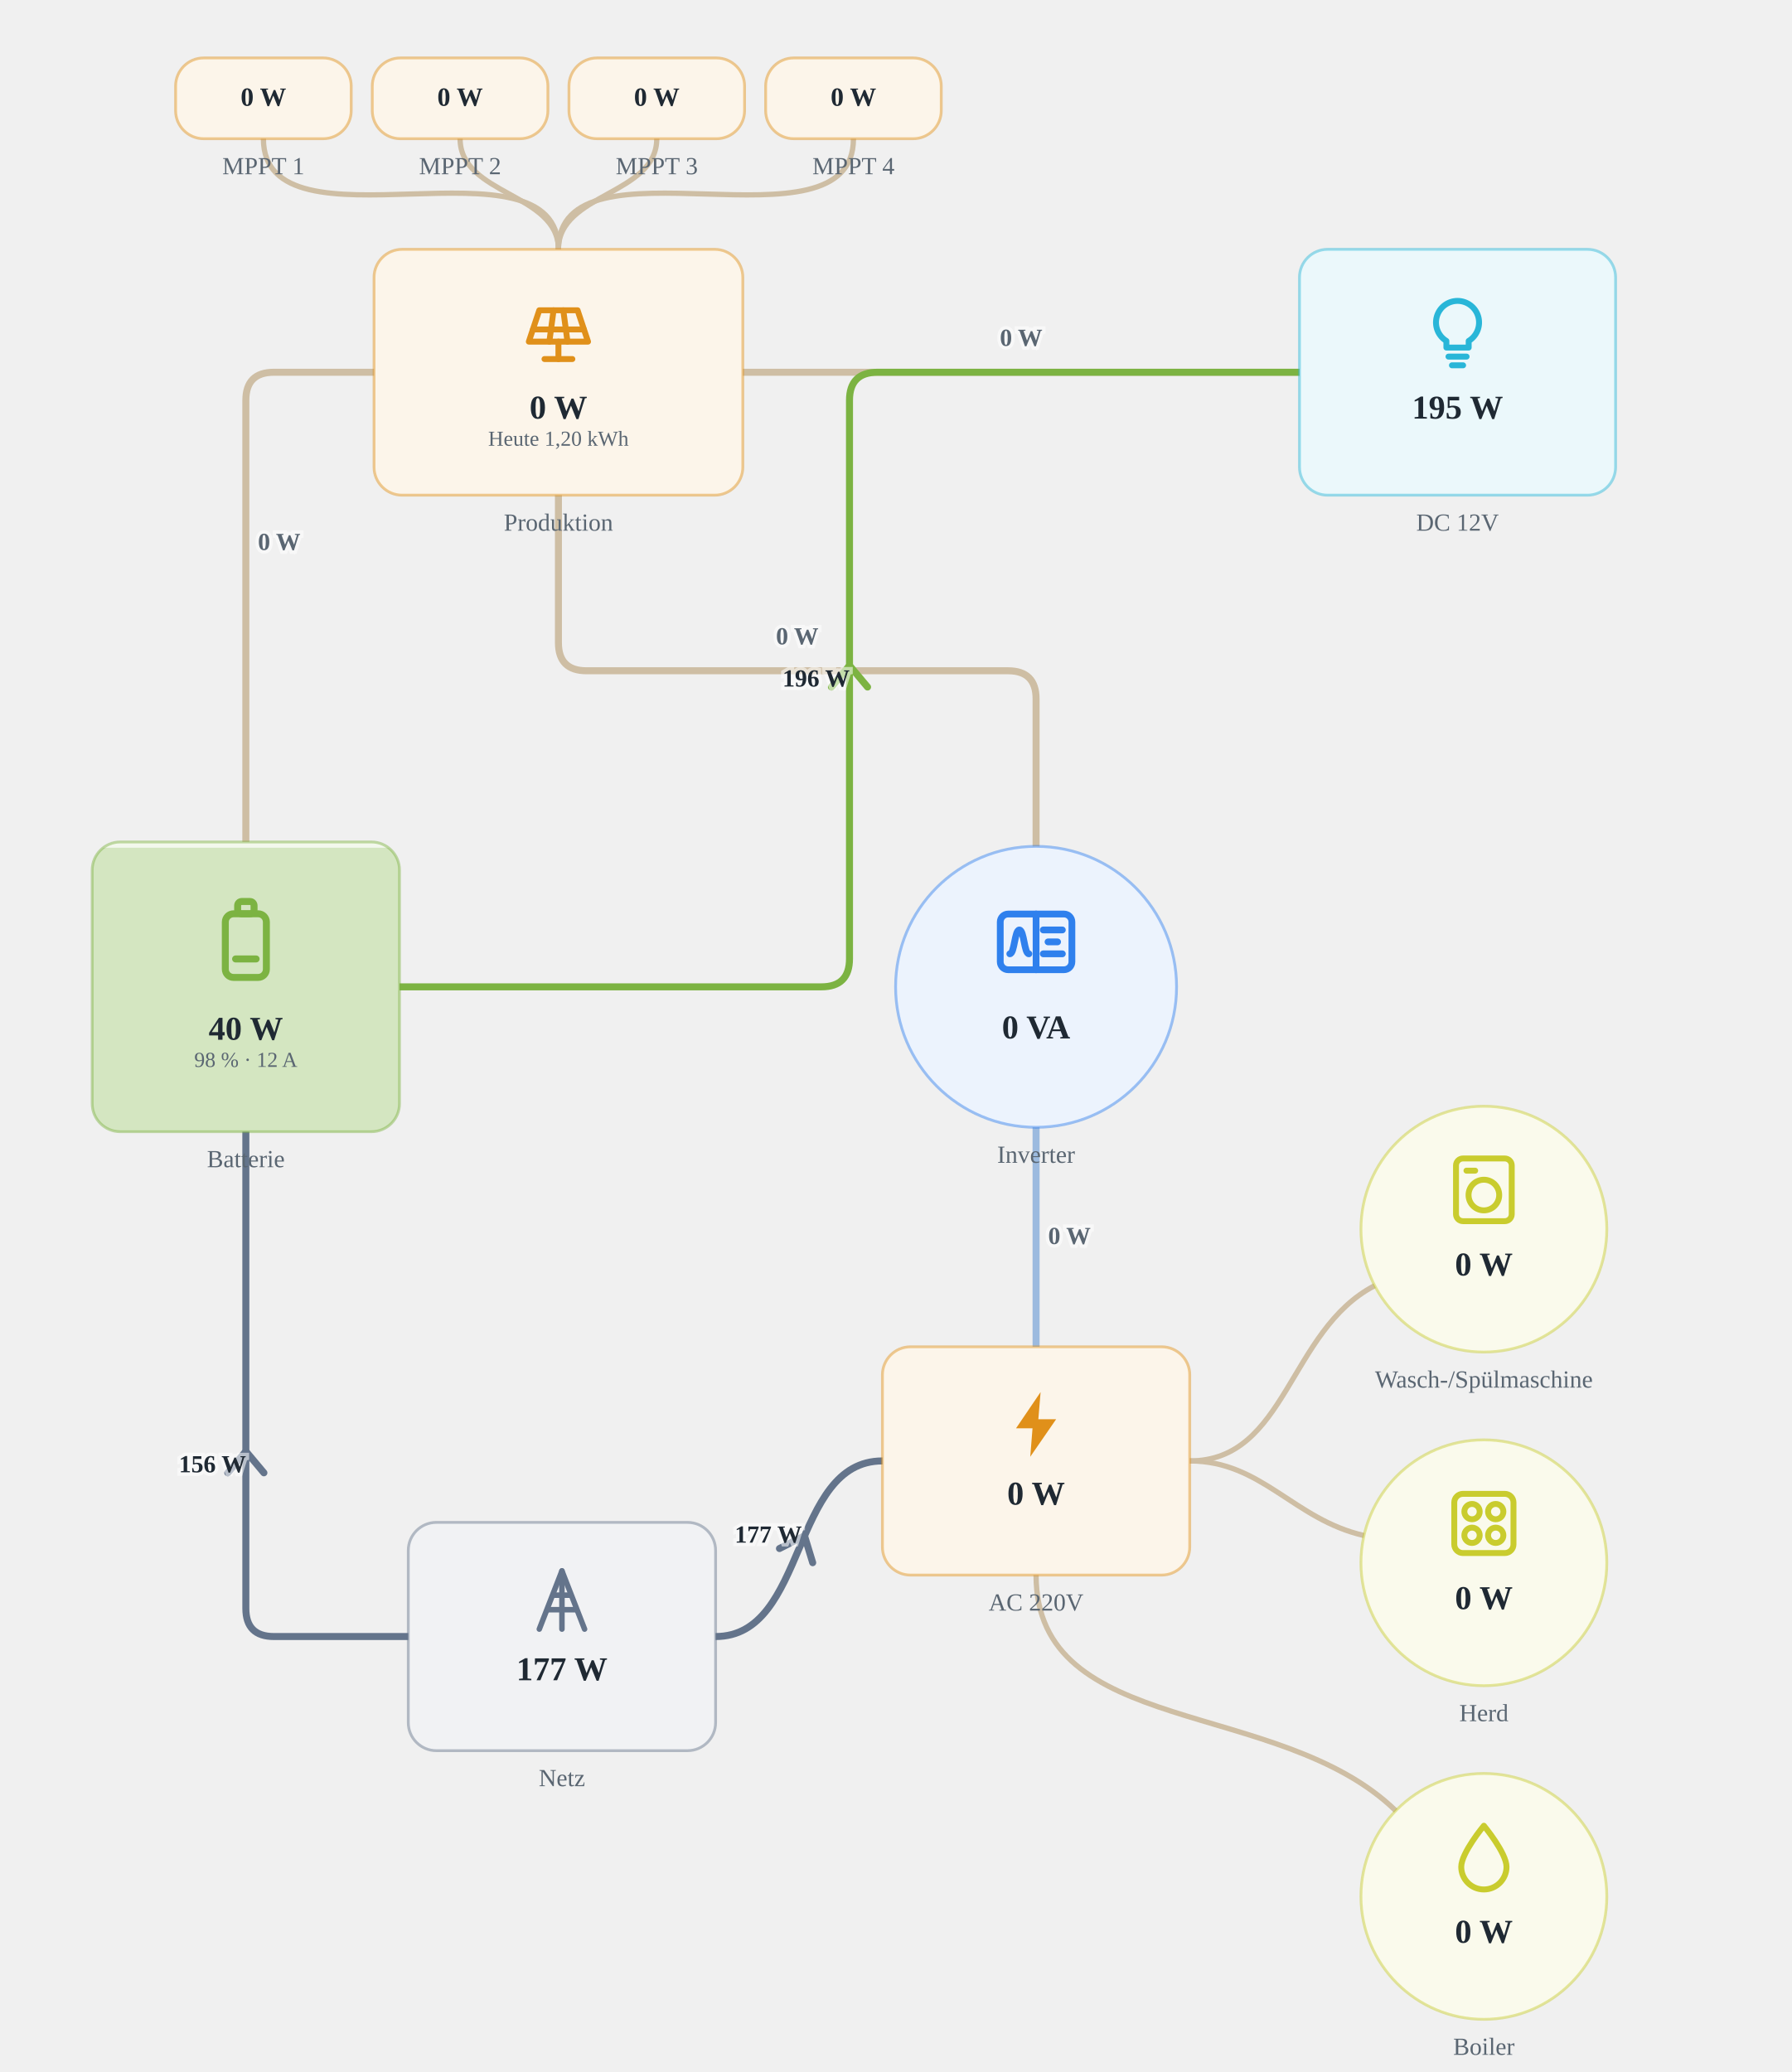
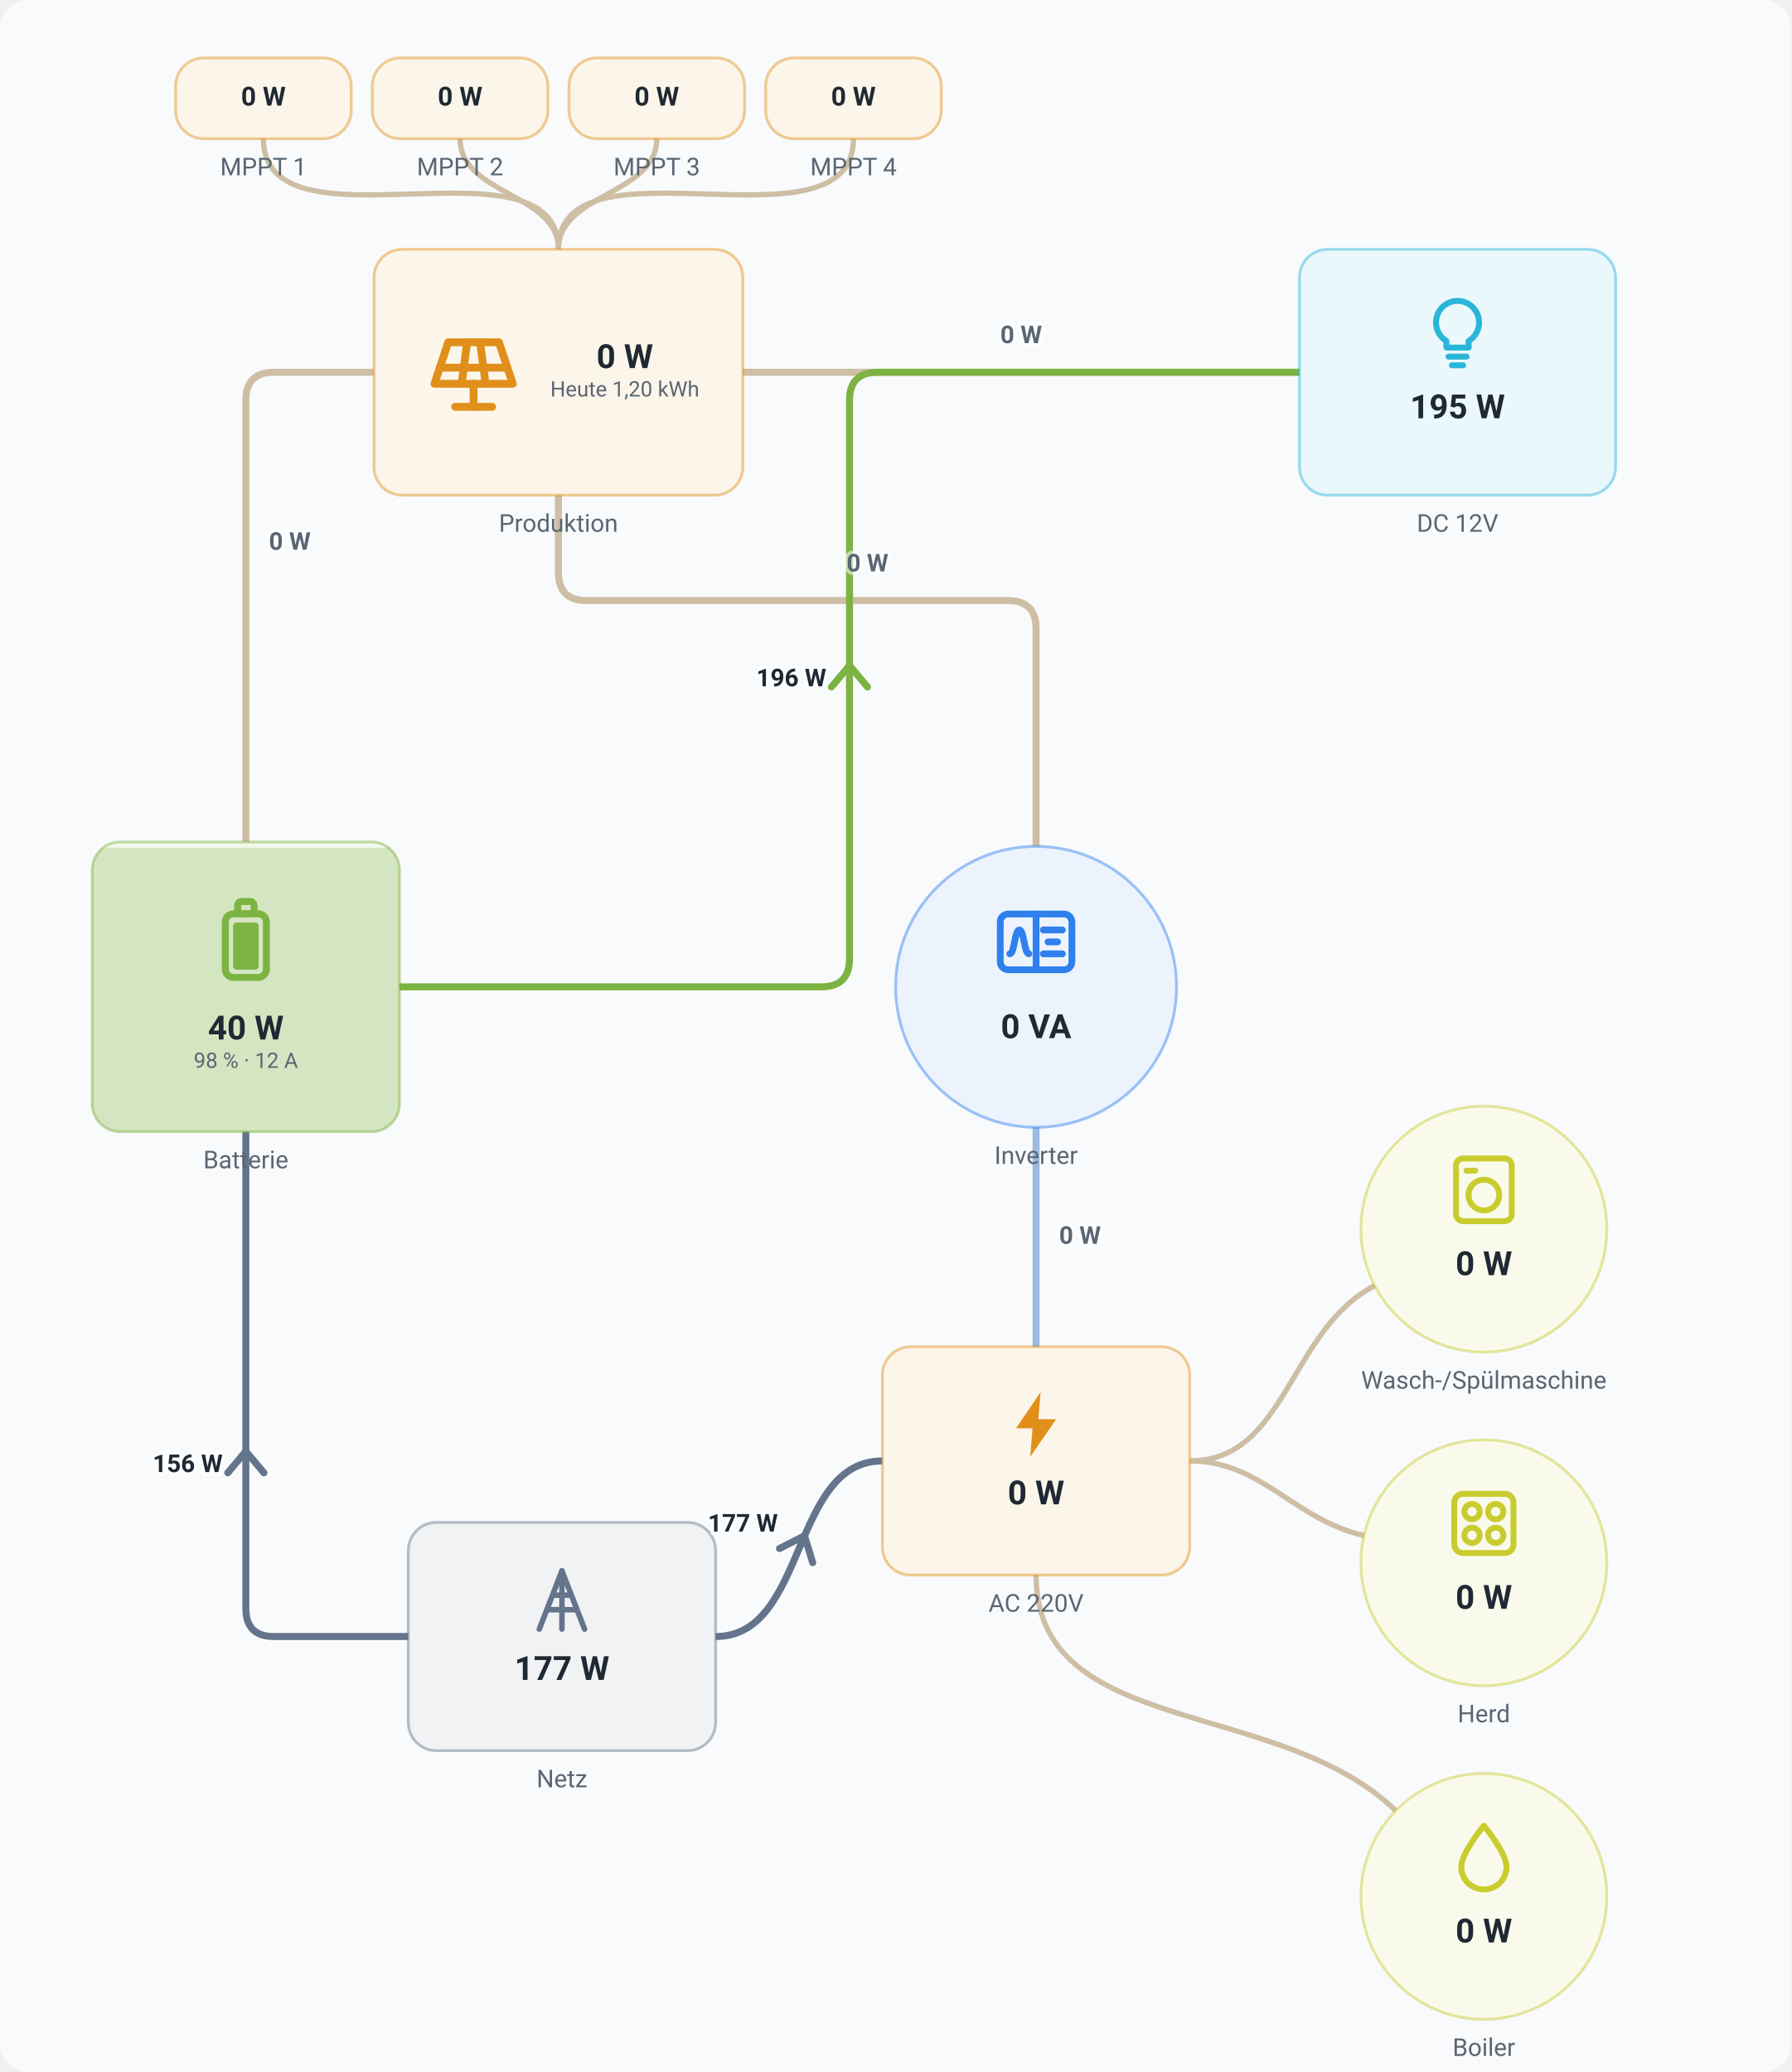
- <svg xmlns="http://www.w3.org/2000/svg" class="ef-root ef-paused" viewBox="0 0 1020 1180" preserveAspectRatio="xMidYMid meet">
+ <svg xmlns="http://www.w3.org/2000/svg" font-family="system-ui, -apple-system, 'Segoe UI', Roboto, 'Helvetica Neue', Arial, sans-serif" class="ef-root ef-paused" viewBox="0 0 1020 1180" preserveAspectRatio="xMidYMid meet">
  <style>
.ef-root { display: block; width: 100%; height: 100%; }
.ef-dots {
    animation-name: ef-flow;
    animation-duration: var(--ef-dur, 1s);
    animation-timing-function: linear;
    animation-iteration-count: infinite;
}
.ef-paused .ef-dots { animation-play-state: paused; }
.ef-clickable { cursor: pointer; }
+ .ef-blink { animation: ef-blink 1.2s ease-in-out infinite; }
+ .ef-paused .ef-blink { animation-play-state: paused; }
+ @keyframes ef-blink { 50% { opacity: 0.35; } }
.ef-node-hit { fill: transparent; stroke: none; }
@keyframes ef-flow { to { stroke-dashoffset: var(--ef-shift, -26px); } }
@media (prefers-reduced-motion: reduce) {
    .ef-dots { animation-name: none; }
+     .ef-blink { animation-name: none; }
}
</style>
+   <rect x="0" y="0" width="1020" height="1180" rx="16" fill="#F8FAFC" />
  <g class="ef-edges">
    <g>
      <path d="M150 79 C150 147.18 318 73.82 318 142" fill="none" stroke="rgb(206, 190, 164)" stroke-width="3" stroke-linecap="round" />
    </g>
    <g>
      <path d="M262 79 C262 111.03 318 109.97 318 142" fill="none" stroke="rgb(206, 190, 164)" stroke-width="3" stroke-linecap="round" />
    </g>
    <g>
      <path d="M374 79 C374 111.03 318 109.97 318 142" fill="none" stroke="rgb(206, 190, 164)" stroke-width="3" stroke-linecap="round" />
    </g>
    <g>
      <path d="M486 79 C486 147.18 318 73.82 318 142" fill="none" stroke="rgb(206, 190, 164)" stroke-width="3" stroke-linecap="round" />
    </g>
    <g>
      <path d="M423 212 L740 212" fill="none" stroke="rgb(206, 190, 164)" stroke-width="4" stroke-linecap="round" />
    </g>
    <g>
      <path d="M213 212 L156 212 Q140 212 140 228 L140 479.5" fill="none" stroke="rgb(206, 190, 164)" stroke-width="4" stroke-linecap="round" />
    </g>
    <g>
-       <path d="M318 282 L318 366 Q318 382 334 382 L574 382 Q590 382 590 398 L590 482" fill="none" stroke="rgb(206, 190, 164)" stroke-width="4" stroke-linecap="round" />
+       <path d="M318 282 L318 326 Q318 342 334 342 L574 342 Q590 342 590 358 L590 482" fill="none" stroke="rgb(206, 190, 164)" stroke-width="4" stroke-linecap="round" />
    </g>
    <g>
      <path d="M227.5 562 L467.75 562 Q483.75 562 483.75 546 L483.75 228 Q483.75 212 499.75 212 L740 212" fill="none" stroke="#7CB342" stroke-width="4" stroke-linecap="round" />
      <path d="M494.03 391.26 L483.75 379 L473.47 391.26" fill="none" stroke="#7CB342" stroke-width="4" stroke-linecap="round" stroke-linejoin="round" />
    </g>
    <g>
      <path d="M232.5 932 L156 932 Q140 932 140 916 L140 644.5" fill="none" stroke="#64748B" stroke-width="4" stroke-linecap="round" />
      <path d="M150.28 838.76 L140 826.5 L129.72 838.76" fill="none" stroke="#64748B" stroke-width="4" stroke-linecap="round" stroke-linejoin="round" />
    </g>
    <g>
      <path d="M407.5 932 C459.91 932 450.09 832 502.5 832" fill="none" stroke="#64748B" stroke-width="4" stroke-linecap="round" />
      <path d="M462.79 889.95 L458.13 874.64 L443.87 881.89" fill="none" stroke="#64748B" stroke-width="4" stroke-linecap="round" stroke-linejoin="round" />
    </g>
    <g>
      <path d="M590 642 C590 689.5 590 719.5 590 767" fill="none" stroke="rgb(156, 186, 223)" stroke-width="4" stroke-linecap="round" />
    </g>
    <g>
      <path d="M677.5 832 C732.65 832 733.86 757.53 782.84 732.18" fill="none" stroke="rgb(206, 190, 164)" stroke-width="3" stroke-linecap="round" />
    </g>
    <g>
      <path d="M677.5 832 C718.52 832 736.74 865.38 776.74 874.47" fill="none" stroke="rgb(206, 190, 164)" stroke-width="3" stroke-linecap="round" />
    </g>
    <g>
      <path d="M590 897 C590 990.05 728.11 966.32 794.82 1031.2" fill="none" stroke="rgb(206, 190, 164)" stroke-width="3" stroke-linecap="round" />
    </g>
  </g>
  <g class="ef-nodes">
    <g>
      <rect x="100" y="33" width="100" height="46" rx="16" fill="#FFFFFF" />
      <rect x="100" y="33" width="100" height="46" rx="16" fill="rgba(224, 144, 26, 0.09)" />
      <rect x="100" y="33" width="100" height="46" rx="16" fill="none" stroke="rgba(224, 144, 26, 0.45)" stroke-width="1.6" />
      <text x="150" y="56" text-anchor="middle" dominant-baseline="middle" font-size="15" font-weight="700" fill="#1F2933" style="user-select:none">0 W</text>
      <text x="150" y="96" text-anchor="middle" dominant-baseline="middle" font-size="14" fill="#5A6672" style="user-select:none">MPPT 1</text>
    </g>
    <g>
      <rect x="212" y="33" width="100" height="46" rx="16" fill="#FFFFFF" />
      <rect x="212" y="33" width="100" height="46" rx="16" fill="rgba(224, 144, 26, 0.09)" />
      <rect x="212" y="33" width="100" height="46" rx="16" fill="none" stroke="rgba(224, 144, 26, 0.45)" stroke-width="1.6" />
      <text x="262" y="56" text-anchor="middle" dominant-baseline="middle" font-size="15" font-weight="700" fill="#1F2933" style="user-select:none">0 W</text>
      <text x="262" y="96" text-anchor="middle" dominant-baseline="middle" font-size="14" fill="#5A6672" style="user-select:none">MPPT 2</text>
    </g>
    <g>
      <rect x="324" y="33" width="100" height="46" rx="16" fill="#FFFFFF" />
      <rect x="324" y="33" width="100" height="46" rx="16" fill="rgba(224, 144, 26, 0.09)" />
      <rect x="324" y="33" width="100" height="46" rx="16" fill="none" stroke="rgba(224, 144, 26, 0.45)" stroke-width="1.6" />
      <text x="374" y="56" text-anchor="middle" dominant-baseline="middle" font-size="15" font-weight="700" fill="#1F2933" style="user-select:none">0 W</text>
      <text x="374" y="96" text-anchor="middle" dominant-baseline="middle" font-size="14" fill="#5A6672" style="user-select:none">MPPT 3</text>
    </g>
    <g>
      <rect x="436" y="33" width="100" height="46" rx="16" fill="#FFFFFF" />
      <rect x="436" y="33" width="100" height="46" rx="16" fill="rgba(224, 144, 26, 0.09)" />
      <rect x="436" y="33" width="100" height="46" rx="16" fill="none" stroke="rgba(224, 144, 26, 0.45)" stroke-width="1.6" />
      <text x="486" y="56" text-anchor="middle" dominant-baseline="middle" font-size="15" font-weight="700" fill="#1F2933" style="user-select:none">0 W</text>
      <text x="486" y="96" text-anchor="middle" dominant-baseline="middle" font-size="14" fill="#5A6672" style="user-select:none">MPPT 4</text>
    </g>
    <g>
      <rect x="213" y="142" width="210" height="140" rx="16" fill="#FFFFFF" />
      <rect x="213" y="142" width="210" height="140" rx="16" fill="rgba(224, 144, 26, 0.09)" />
      <rect x="213" y="142" width="210" height="140" rx="16" fill="none" stroke="rgba(224, 144, 26, 0.45)" stroke-width="1.6" />
-       <g transform="translate(294.2 165.8) scale(1.983333)" fill="none" stroke="#E0901A" stroke-width="1.7" stroke-linecap="round" stroke-linejoin="round">
+       <g transform="translate(238.2 180.5) scale(2.625)" fill="none" stroke="#E0901A" stroke-width="1.7" stroke-linecap="round" stroke-linejoin="round">
        <path d="M3.5 14.5 L6.5 5.5 H17.5 L20.5 14.5 Z" />
        <path d="M4.7 11 H19.3" />
        <path d="M10.6 5.5 L9.4 14.5" />
        <path d="M13.4 5.5 L14.6 14.5" />
        <path d="M12 14.5 V19.5" />
        <path d="M8 19.5 H16" />
      </g>
-       <text x="318" y="233" text-anchor="middle" dominant-baseline="middle" font-size="19" font-weight="700" fill="#1F2933" style="user-select:none">0 W</text>
-       <text x="318" y="251.05" text-anchor="middle" dominant-baseline="middle" font-size="12.16" fill="#5A6672" style="user-select:none">Heute 1,20 kWh</text>
+       <text x="355.8" y="204.4" text-anchor="middle" dominant-baseline="middle" font-size="19" font-weight="700" fill="#1F2933" style="user-select:none">0 W</text>
+       <text x="355.8" y="222.45" text-anchor="middle" dominant-baseline="middle" font-size="12.16" fill="#5A6672" style="user-select:none">Heute 1,20 kWh</text>
      <text x="318" y="299" text-anchor="middle" dominant-baseline="middle" font-size="14" fill="#5A6672" style="user-select:none">Produktion</text>
    </g>
    <g>
      <rect x="740" y="142" width="180" height="140" rx="16" fill="#FFFFFF" />
      <rect x="740" y="142" width="180" height="140" rx="16" fill="rgba(41, 182, 216, 0.09)" />
      <rect x="740" y="142" width="180" height="140" rx="16" fill="none" stroke="rgba(41, 182, 216, 0.45)" stroke-width="1.6" />
      <g transform="translate(806.2 165.8) scale(1.983333)" fill="none" stroke="#29B6D8" stroke-width="1.7" stroke-linecap="round" stroke-linejoin="round">
        <path d="M12 2.8 A6.2 6.2 0 0 1 15.2 14.3 V16.2 H8.8 V14.3 A6.2 6.2 0 0 1 12 2.8 Z" />
        <path d="M9.4 18.8 H14.6" />
        <path d="M10.4 21.3 H13.6" />
      </g>
      <text x="830" y="233" text-anchor="middle" dominant-baseline="middle" font-size="19" font-weight="700" fill="#1F2933" style="user-select:none">195 W</text>
      <text x="830" y="299" text-anchor="middle" dominant-baseline="middle" font-size="14" fill="#5A6672" style="user-select:none">DC 12V</text>
    </g>
    <g>
      <rect x="52.5" y="479.5" width="175" height="165" rx="16" fill="#FFFFFF" />
      <rect x="52.5" y="479.5" width="175" height="165" rx="16" fill="rgba(124, 179, 66, 0.09)" />
-       <clipPath id="ef-clip-battery">
+       <clipPath id="ef-clip-_R_1nf_">
        <rect x="52.5" y="479.5" width="175" height="165" rx="16" />
      </clipPath>
-       <g clip-path="url(#ef-clip-battery)">
+       <g clip-path="url(#ef-clip-_R_1nf_)">
        <rect x="52.5" y="482.8" width="175" height="161.7" fill="rgba(124, 179, 66, 0.26)" />
      </g>
      <rect x="52.5" y="479.5" width="175" height="165" rx="16" fill="none" stroke="rgba(124, 179, 66, 0.45)" stroke-width="1.6" />
      <g transform="translate(111.95 507.55) scale(2.3375)" fill="none" stroke="#7CB342" stroke-width="1.7" stroke-linecap="round" stroke-linejoin="round">
        <rect x="7" y="5.5" width="10" height="15.5" rx="2" />
        <rect x="10" y="2.5" width="4" height="3" rx="1" />
-         <path d="M9.5 16.5 H14.5" />
+         <rect x="8.9" y="7.634" width="6.2" height="11.466" rx="0.8" fill="#7CB342" stroke="none" />
      </g>
      <text x="140" y="586.75" text-anchor="middle" dominant-baseline="middle" font-size="19" font-weight="700" fill="#1F2933" style="user-select:none">40 W</text>
      <text x="140" y="604.8" text-anchor="middle" dominant-baseline="middle" font-size="12.16" fill="#5A6672" style="user-select:none">98 %  ·  12 A</text>
      <text x="140" y="661.5" text-anchor="middle" dominant-baseline="middle" font-size="14" fill="#5A6672" style="user-select:none">Batterie</text>
    </g>
    <g class="ef-clickable">
      <ellipse cx="590" cy="562" rx="80" ry="80" fill="#FFFFFF" />
-       <ellipse cx="590" cy="562" rx="80" ry="80" fill="rgba(47, 128, 237, 0.09)" stroke="rgba(47, 128, 237, 0.45)" stroke-width="1.6" />
+       <ellipse cx="590" cy="562" rx="80" ry="80" fill="rgba(47, 128, 237, 0.09)" />
+       <ellipse cx="590" cy="562" rx="80" ry="80" fill="none" stroke="rgba(47, 128, 237, 0.45)" stroke-width="1.6" />
      <g transform="translate(562.8 509.2) scale(2.266667)" fill="none" stroke="#2F80ED" stroke-width="1.7" stroke-linecap="round" stroke-linejoin="round">
        <rect x="3" y="5" width="18" height="14" rx="2" />
        <path d="M12 5 V19" />
        <path d="M5.4 15 C6.6 15 6.6 9 7.8 9 C9 9 9 15 10.2 15" />
        <path d="M13.8 9 H18.6" />
        <path d="M13.8 15 H18.6" />
        <path d="M15 12 H17.4" />
      </g>
      <text x="590" y="586" text-anchor="middle" dominant-baseline="middle" font-size="19" font-weight="700" fill="#1F2933" style="user-select:none">0 VA</text>
      <text x="590" y="659" text-anchor="middle" dominant-baseline="middle" font-size="14" fill="#5A6672" style="user-select:none">Inverter</text>
      <rect class="ef-node-hit" x="510" y="482" width="160" height="160" rx="80" />
    </g>
    <g>
      <rect x="502.5" y="767" width="175" height="130" rx="16" fill="#FFFFFF" />
      <rect x="502.5" y="767" width="175" height="130" rx="16" fill="rgba(224, 144, 26, 0.09)" />
      <rect x="502.5" y="767" width="175" height="130" rx="16" fill="none" stroke="rgba(224, 144, 26, 0.45)" stroke-width="1.6" />
      <g transform="translate(567.9 789.1) scale(1.841667)" fill="#E0901A" stroke="none" stroke-width="0" stroke-linecap="round" stroke-linejoin="round">
        <path d="M13.4 2 L5.8 13.2 H10.9 L10.2 22 L18.2 10.4 H12.7 Z" />
      </g>
      <text x="590" y="851.5" text-anchor="middle" dominant-baseline="middle" font-size="19" font-weight="700" fill="#1F2933" style="user-select:none">0 W</text>
      <text x="590" y="914" text-anchor="middle" dominant-baseline="middle" font-size="14" fill="#5A6672" style="user-select:none">AC 220V</text>
    </g>
    <g>
      <rect x="232.5" y="867" width="175" height="130" rx="16" fill="#FFFFFF" />
      <rect x="232.5" y="867" width="175" height="130" rx="16" fill="rgba(100, 116, 139, 0.09)" />
      <rect x="232.5" y="867" width="175" height="130" rx="16" fill="none" stroke="rgba(100, 116, 139, 0.45)" stroke-width="1.6" />
      <g transform="translate(297.9 889.1) scale(1.841667)" fill="none" stroke="#64748B" stroke-width="1.7" stroke-linecap="round" stroke-linejoin="round">
        <path d="M5 21 L12 3 L19 21" />
        <path d="M12 3 V21" />
        <path d="M7.6 15 H16.4" />
        <path d="M9.3 10.5 H14.7" />
      </g>
      <text x="320" y="951.5" text-anchor="middle" dominant-baseline="middle" font-size="19" font-weight="700" fill="#1F2933" style="user-select:none">177 W</text>
      <text x="320" y="1014" text-anchor="middle" dominant-baseline="middle" font-size="14" fill="#5A6672" style="user-select:none">Netz</text>
    </g>
    <g>
      <ellipse cx="845" cy="700" rx="70" ry="70" fill="#FFFFFF" />
-       <ellipse cx="845" cy="700" rx="70" ry="70" fill="rgba(201, 204, 46, 0.09)" stroke="rgba(201, 204, 46, 0.45)" stroke-width="1.6" />
+       <ellipse cx="845" cy="700" rx="70" ry="70" fill="rgba(201, 204, 46, 0.09)" />
+       <ellipse cx="845" cy="700" rx="70" ry="70" fill="none" stroke="rgba(201, 204, 46, 0.45)" stroke-width="1.6" />
      <g transform="translate(821.2 653.8) scale(1.983333)" fill="none" stroke="#C9CC2E" stroke-width="1.7" stroke-linecap="round" stroke-linejoin="round">
        <rect x="4" y="3" width="16" height="18" rx="2" />
        <circle cx="12" cy="13.5" r="4.4" />
        <path d="M7 6.5 H9.5" />
      </g>
      <text x="845" y="721" text-anchor="middle" dominant-baseline="middle" font-size="19" font-weight="700" fill="#1F2933" style="user-select:none">0 W</text>
      <text x="845" y="787" text-anchor="middle" dominant-baseline="middle" font-size="14" fill="#5A6672" style="user-select:none">Wasch-/Spülmaschine</text>
    </g>
    <g>
      <ellipse cx="845" cy="890" rx="70" ry="70" fill="#FFFFFF" />
-       <ellipse cx="845" cy="890" rx="70" ry="70" fill="rgba(201, 204, 46, 0.09)" stroke="rgba(201, 204, 46, 0.45)" stroke-width="1.6" />
+       <ellipse cx="845" cy="890" rx="70" ry="70" fill="rgba(201, 204, 46, 0.09)" />
+       <ellipse cx="845" cy="890" rx="70" ry="70" fill="none" stroke="rgba(201, 204, 46, 0.45)" stroke-width="1.6" />
      <g transform="translate(821.2 843.8) scale(1.983333)" fill="none" stroke="#C9CC2E" stroke-width="1.7" stroke-linecap="round" stroke-linejoin="round">
        <rect x="3.5" y="3.5" width="17" height="17" rx="2.5" />
        <circle cx="8.6" cy="8.6" r="2.2" />
        <circle cx="15.4" cy="8.6" r="2.2" />
        <circle cx="8.6" cy="15.4" r="2.2" />
        <circle cx="15.4" cy="15.4" r="2.2" />
      </g>
      <text x="845" y="911" text-anchor="middle" dominant-baseline="middle" font-size="19" font-weight="700" fill="#1F2933" style="user-select:none">0 W</text>
      <text x="845" y="977" text-anchor="middle" dominant-baseline="middle" font-size="14" fill="#5A6672" style="user-select:none">Herd</text>
    </g>
    <g>
      <ellipse cx="845" cy="1080" rx="70" ry="70" fill="#FFFFFF" />
-       <ellipse cx="845" cy="1080" rx="70" ry="70" fill="rgba(201, 204, 46, 0.09)" stroke="rgba(201, 204, 46, 0.45)" stroke-width="1.6" />
+       <ellipse cx="845" cy="1080" rx="70" ry="70" fill="rgba(201, 204, 46, 0.09)" />
+       <ellipse cx="845" cy="1080" rx="70" ry="70" fill="none" stroke="rgba(201, 204, 46, 0.45)" stroke-width="1.6" />
      <g transform="translate(821.2 1033.8) scale(1.983333)" fill="none" stroke="#C9CC2E" stroke-width="1.7" stroke-linecap="round" stroke-linejoin="round">
        <path d="M12 3 C12 3 5.5 10.8 5.5 14.8 A6.5 6.5 0 0 0 18.5 14.8 C18.5 10.8 12 3 12 3 Z" />
      </g>
      <text x="845" y="1101" text-anchor="middle" dominant-baseline="middle" font-size="19" font-weight="700" fill="#1F2933" style="user-select:none">0 W</text>
      <text x="845" y="1167" text-anchor="middle" dominant-baseline="middle" font-size="14" fill="#5A6672" style="user-select:none">Boiler</text>
    </g>
  </g>
  <g class="ef-edge-labels">
-     <text x="581.5" y="193" text-anchor="middle" dominant-baseline="middle" font-size="14" font-weight="600" fill="#5A6672" stroke="#fff" stroke-width="3.92" stroke-opacity="0.55" paint-order="stroke" style="pointer-events:none;user-select:none">0 W</text>
-     <text x="159" y="309.25" text-anchor="middle" dominant-baseline="middle" font-size="14" font-weight="600" fill="#5A6672" stroke="#fff" stroke-width="3.92" stroke-opacity="0.55" paint-order="stroke" style="pointer-events:none;user-select:none">0 W</text>
-     <text x="454" y="363" text-anchor="middle" dominant-baseline="middle" font-size="14" font-weight="600" fill="#5A6672" stroke="#fff" stroke-width="3.92" stroke-opacity="0.55" paint-order="stroke" style="pointer-events:none;user-select:none">0 W</text>
-     <text x="464.75" y="387" text-anchor="middle" dominant-baseline="middle" font-size="14" font-weight="600" fill="#1F2933" stroke="#fff" stroke-width="3.92" stroke-opacity="0.55" paint-order="stroke" style="pointer-events:none;user-select:none">196 W</text>
-     <text x="121" y="834.5" text-anchor="middle" dominant-baseline="middle" font-size="14" font-weight="600" fill="#1F2933" stroke="#fff" stroke-width="3.92" stroke-opacity="0.55" paint-order="stroke" style="pointer-events:none;user-select:none">156 W</text>
-     <text x="437.519" y="874.556" text-anchor="middle" dominant-baseline="middle" font-size="14" font-weight="600" fill="#1F2933" stroke="#fff" stroke-width="3.92" stroke-opacity="0.55" paint-order="stroke" style="pointer-events:none;user-select:none">177 W</text>
-     <text x="609" y="704.5" text-anchor="middle" dominant-baseline="middle" font-size="14" font-weight="600" fill="#5A6672" stroke="#fff" stroke-width="3.92" stroke-opacity="0.55" paint-order="stroke" style="pointer-events:none;user-select:none">0 W</text>
+     <text x="581.5" y="191.6" text-anchor="middle" dominant-baseline="middle" font-size="14" font-weight="600" fill="#5A6672" stroke="#fff" stroke-width="3.92" stroke-opacity="0.55" paint-order="stroke" style="pointer-events:none;user-select:none">0 W</text>
+     <text x="165.02" y="309.25" text-anchor="middle" dominant-baseline="middle" font-size="14" font-weight="600" fill="#5A6672" stroke="#fff" stroke-width="3.92" stroke-opacity="0.55" paint-order="stroke" style="pointer-events:none;user-select:none">0 W</text>
+     <text x="494" y="321.6" text-anchor="middle" dominant-baseline="middle" font-size="14" font-weight="600" fill="#5A6672" stroke="#fff" stroke-width="3.92" stroke-opacity="0.55" paint-order="stroke" style="pointer-events:none;user-select:none">0 W</text>
+     <text x="450.61" y="387" text-anchor="middle" dominant-baseline="middle" font-size="14" font-weight="600" fill="#1F2933" stroke="#fff" stroke-width="3.92" stroke-opacity="0.55" paint-order="stroke" style="pointer-events:none;user-select:none">196 W</text>
+     <text x="106.86" y="834.5" text-anchor="middle" dominant-baseline="middle" font-size="14" font-weight="600" fill="#1F2933" stroke="#fff" stroke-width="3.92" stroke-opacity="0.55" paint-order="stroke" style="pointer-events:none;user-select:none">156 W</text>
+     <text x="423.037" y="868.388" text-anchor="middle" dominant-baseline="middle" font-size="14" font-weight="600" fill="#1F2933" stroke="#fff" stroke-width="3.92" stroke-opacity="0.55" paint-order="stroke" style="pointer-events:none;user-select:none">177 W</text>
+     <text x="615.02" y="704.5" text-anchor="middle" dominant-baseline="middle" font-size="14" font-weight="600" fill="#5A6672" stroke="#fff" stroke-width="3.92" stroke-opacity="0.55" paint-order="stroke" style="pointer-events:none;user-select:none">0 W</text>
  </g>
</svg>
